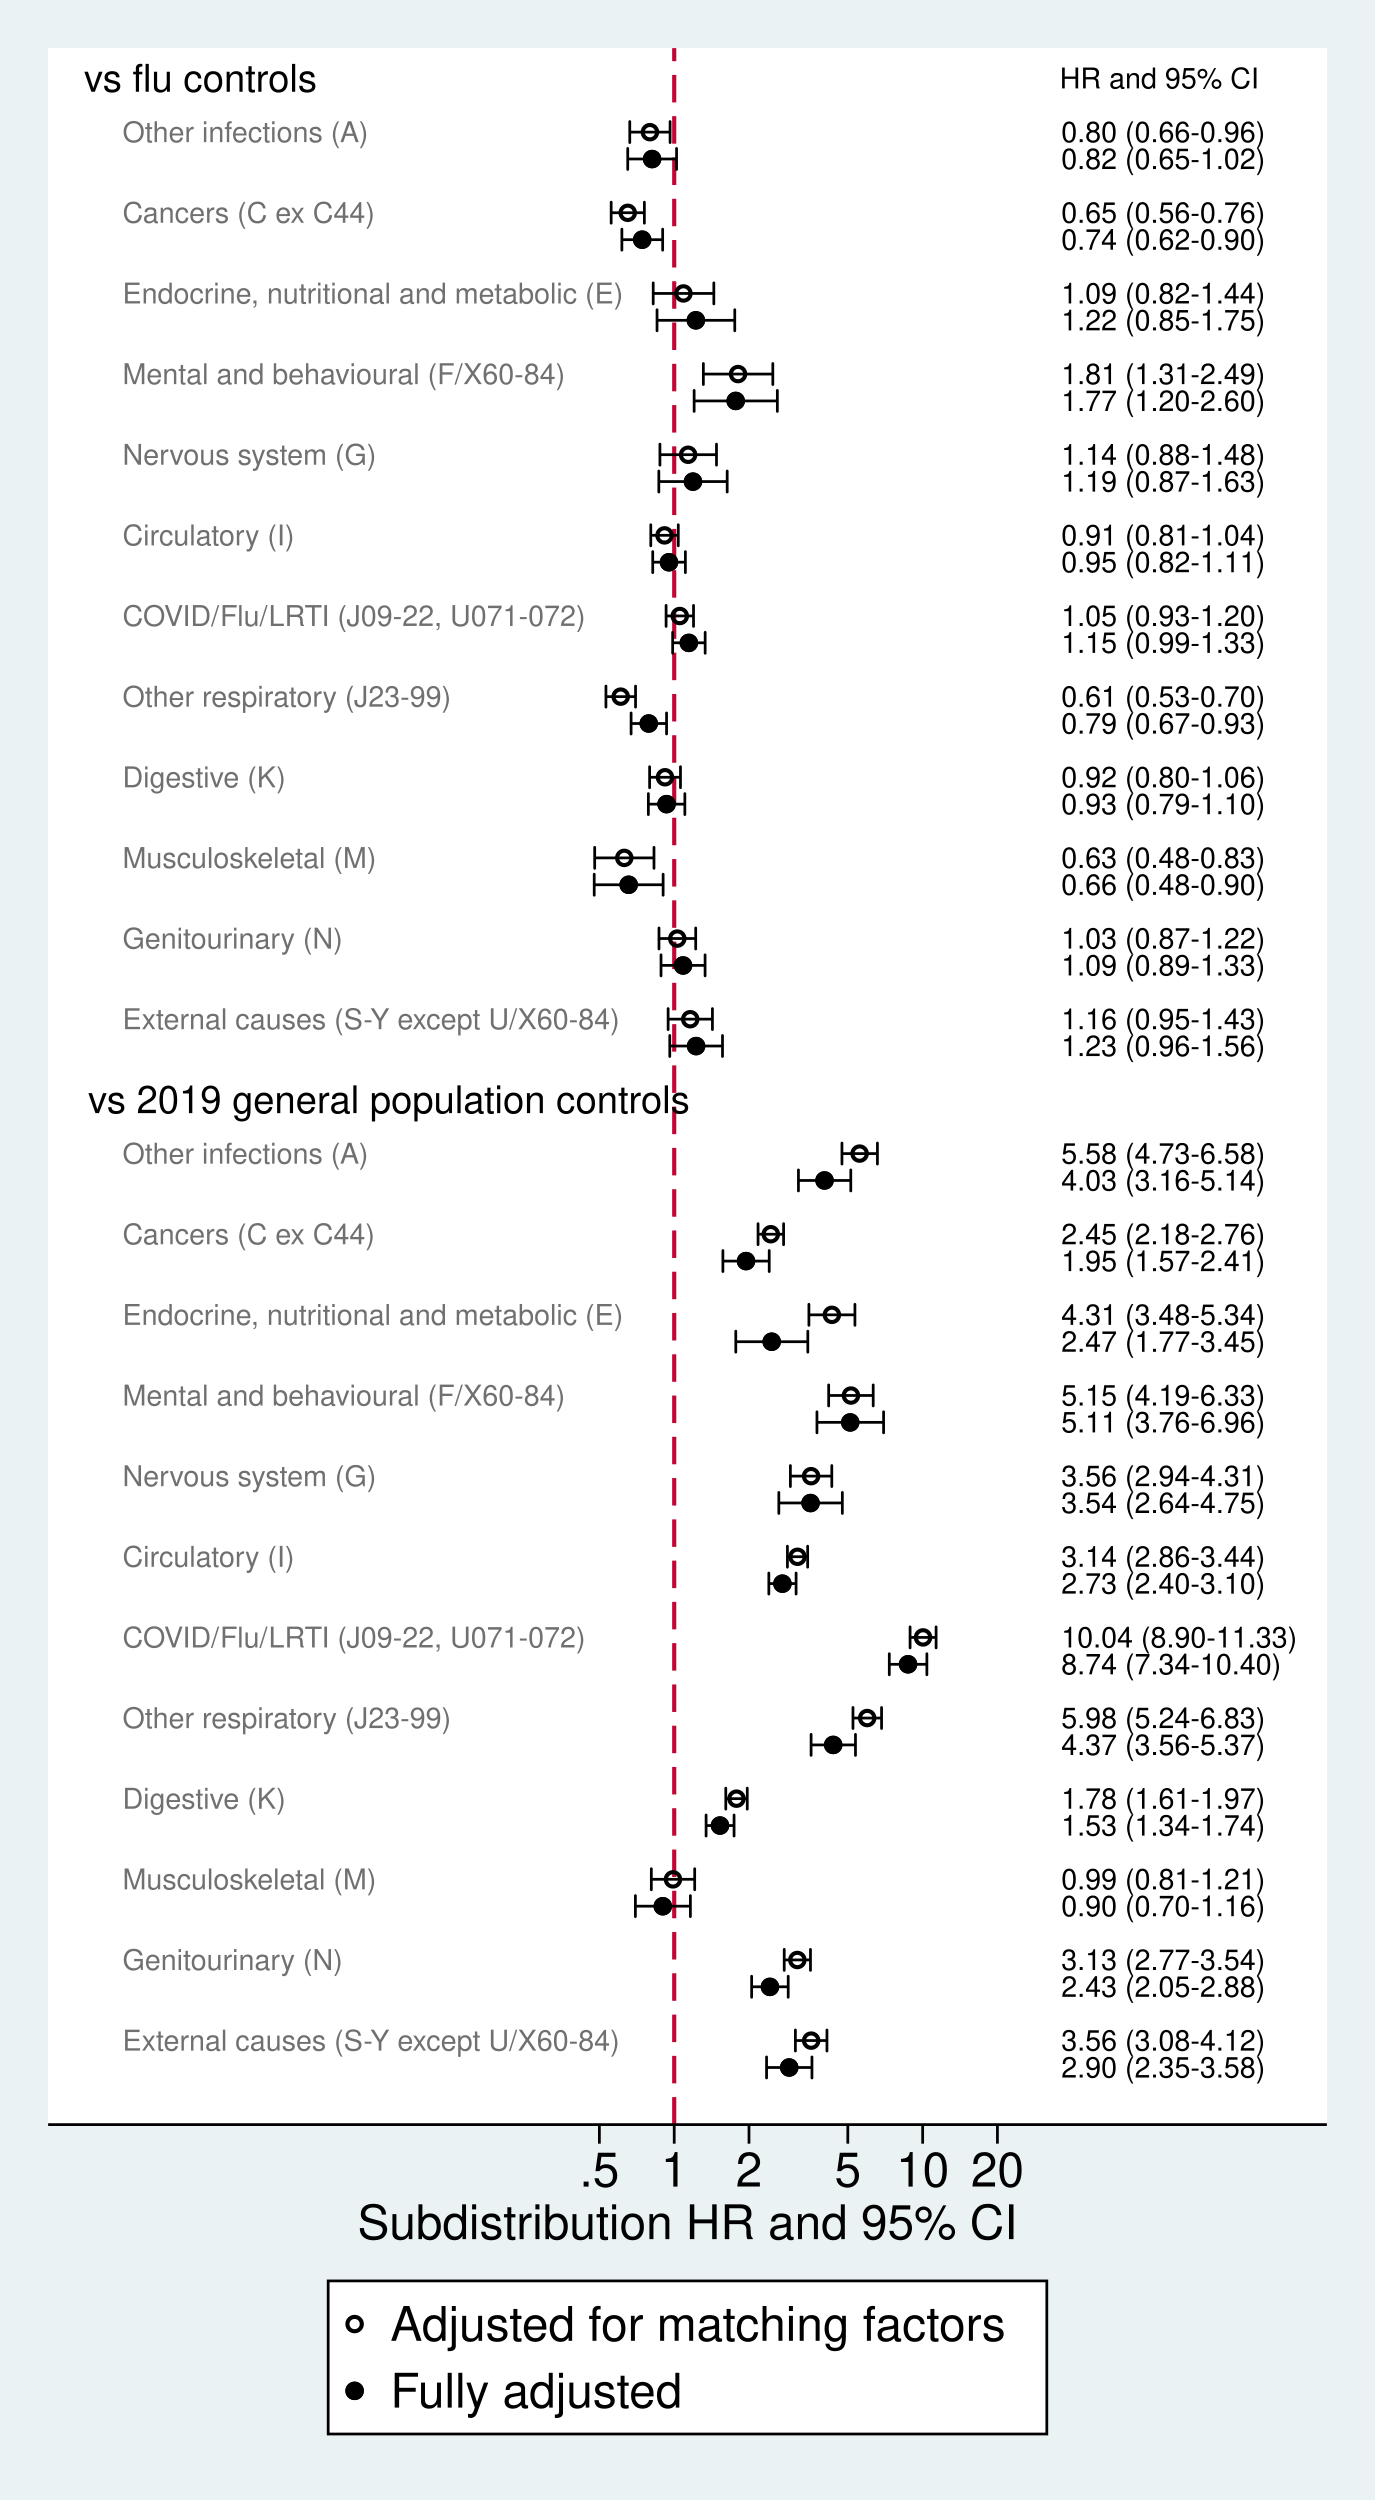
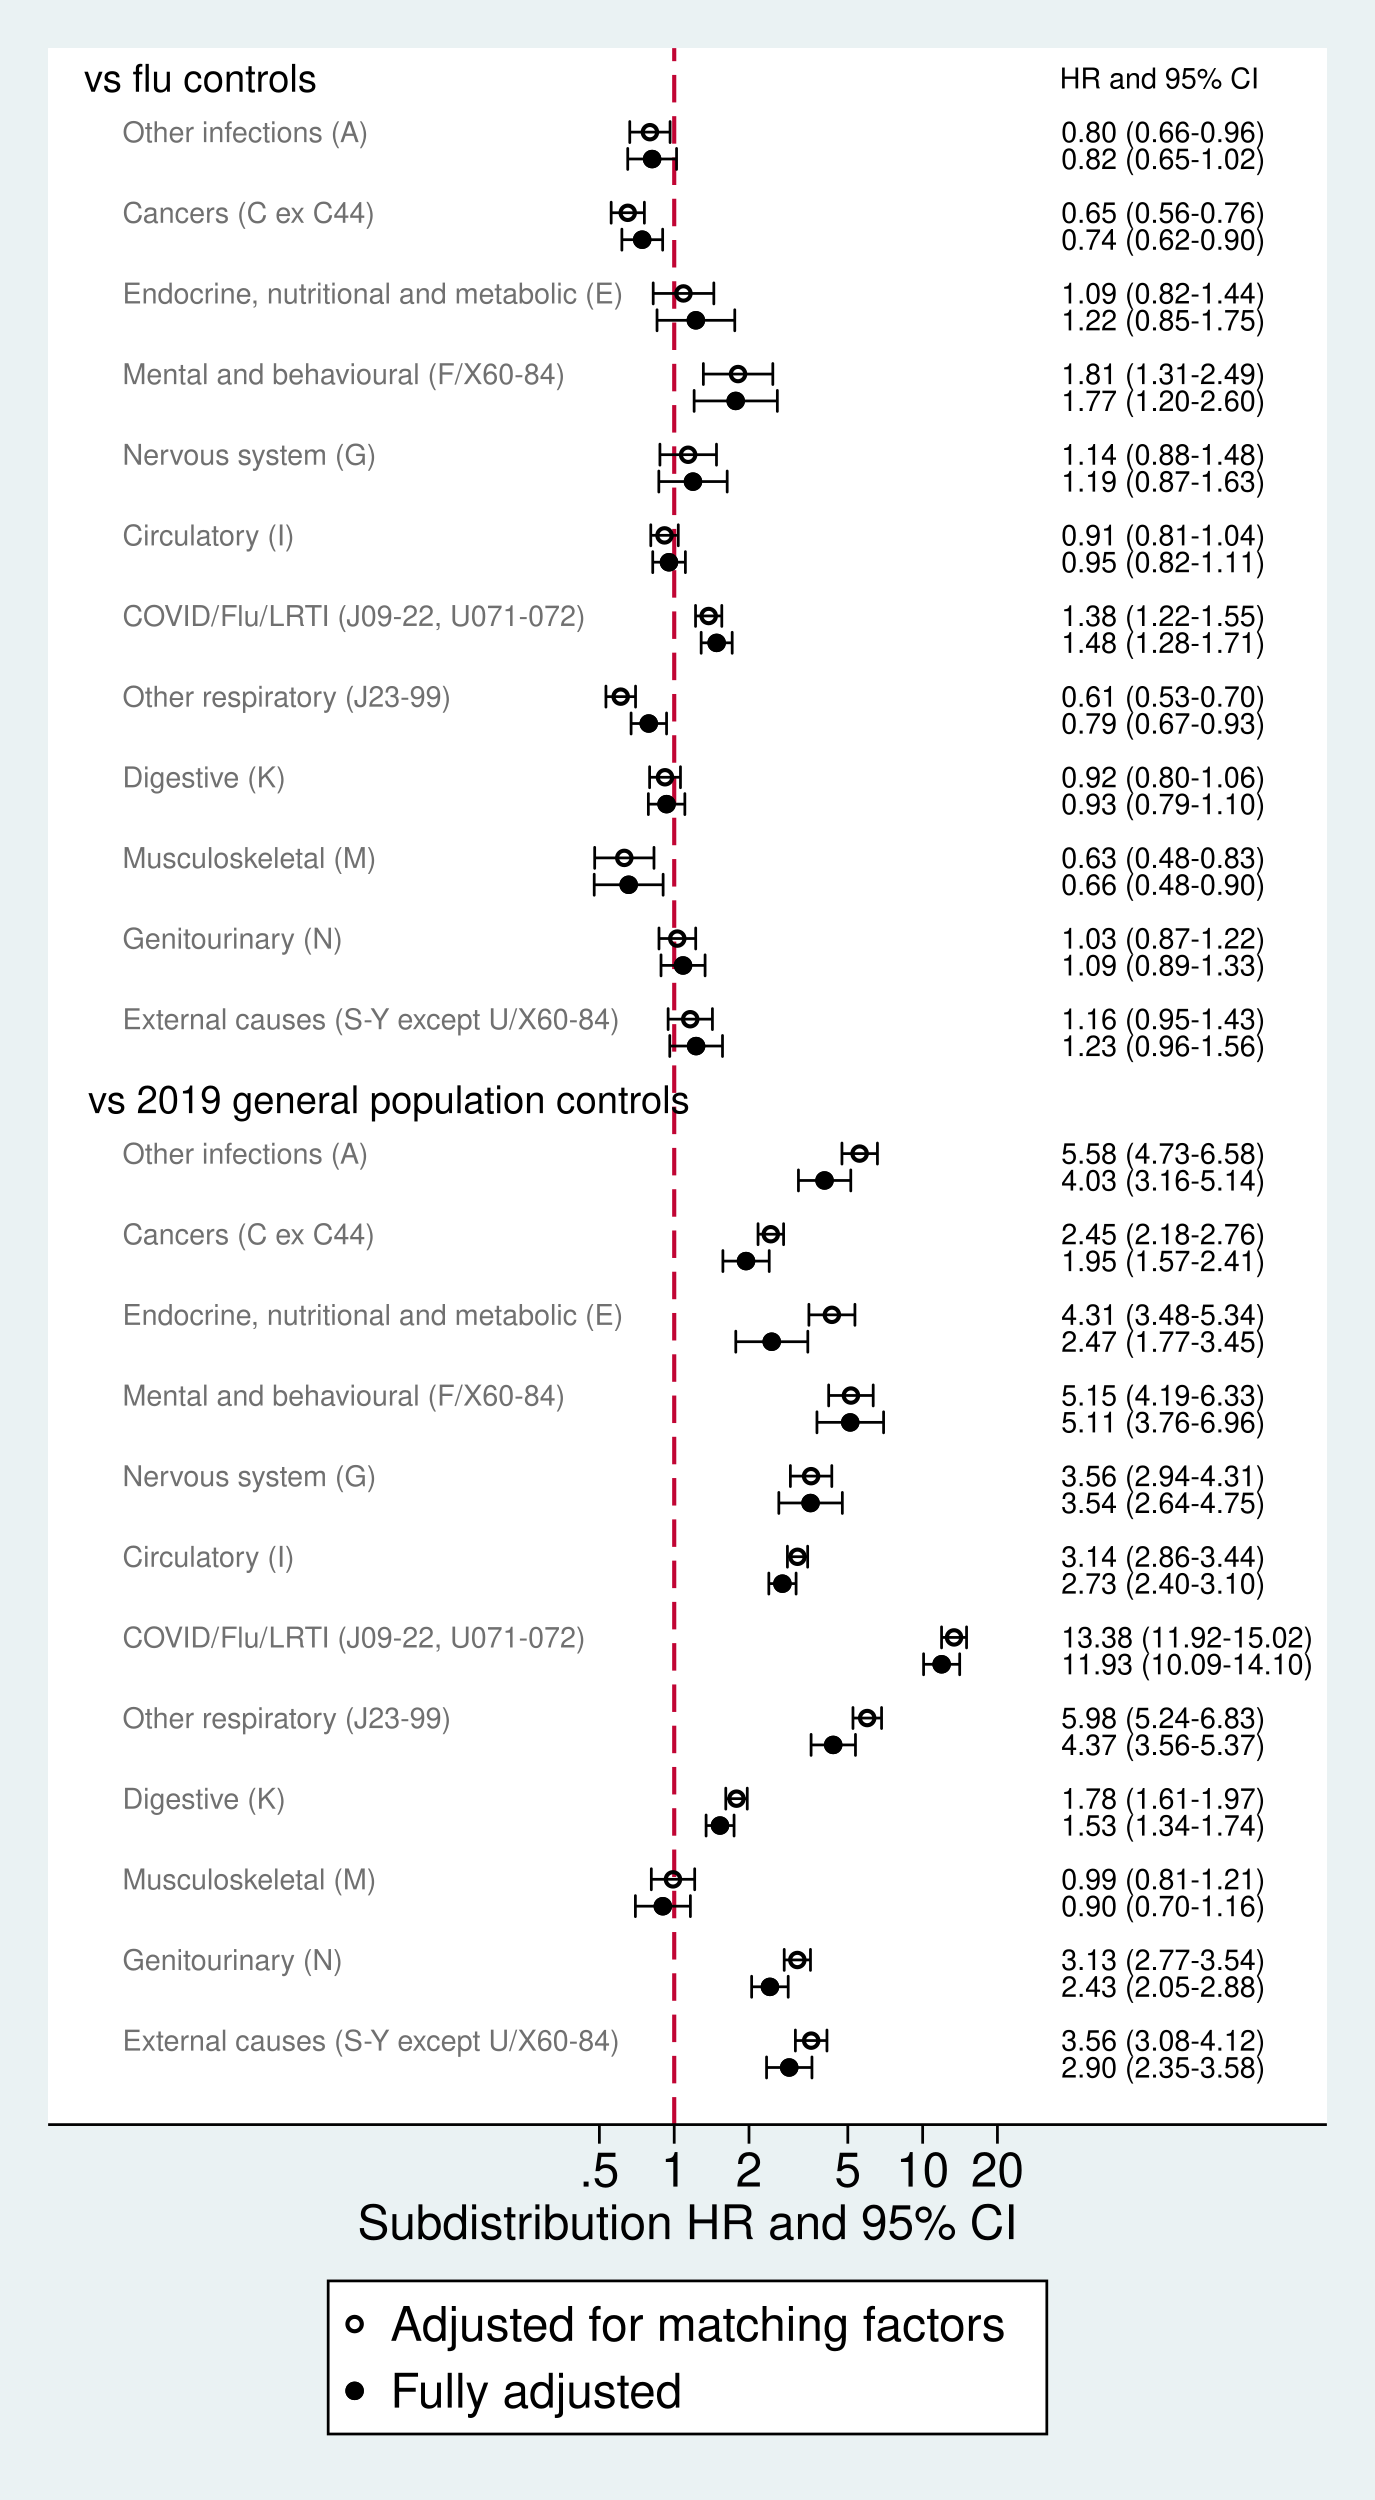
<svg xmlns="http://www.w3.org/2000/svg" version="1.1" width="5.50in" height="10.00in" viewBox="0 0 3960 7200">
  <rect x="0" y="0" width="3960" height="7200" style="fill:#EAF2F3;stroke:none" />
  <rect x="0.00" y="0.00" width="3960.00" height="7200.00" style="fill:#EAF2F3" />
  <rect x="3.96" y="3.96" width="3952.08" height="7192.08" style="fill:none;stroke:#EAF2F3;stroke-width:7.92" />
  <rect x="138.60" y="138.60" width="3682.80" height="5980.27" style="fill:#FFFFFF" />
  <rect x="142.56" y="142.56" width="3674.88" height="5972.35" style="fill:none;stroke:#FFFFFF;stroke-width:7.92" />
  <line x1="1941.75" y1="6118.88" x2="1941.75" y2="6039.68" style="stroke:#C10534;stroke-width:11.88" />
  <line x1="1941.75" y1="6000.07" x2="1941.75" y2="5920.88" style="stroke:#C10534;stroke-width:11.88" />
  <line x1="1941.75" y1="5881.27" x2="1941.75" y2="5802.07" style="stroke:#C10534;stroke-width:11.88" />
  <line x1="1941.75" y1="5762.25" x2="1941.75" y2="5683.05" style="stroke:#C10534;stroke-width:11.88" />
  <line x1="1941.75" y1="5643.45" x2="1941.75" y2="5564.25" style="stroke:#C10534;stroke-width:11.88" />
  <line x1="1941.75" y1="5524.65" x2="1941.75" y2="5445.45" style="stroke:#C10534;stroke-width:11.88" />
  <line x1="1941.75" y1="5405.85" x2="1941.75" y2="5326.65" style="stroke:#C10534;stroke-width:11.88" />
  <line x1="1941.75" y1="5286.82" x2="1941.75" y2="5207.62" style="stroke:#C10534;stroke-width:11.88" />
  <line x1="1941.75" y1="5168.02" x2="1941.75" y2="5088.82" style="stroke:#C10534;stroke-width:11.88" />
  <line x1="1941.75" y1="5049.23" x2="1941.75" y2="4970.02" style="stroke:#C10534;stroke-width:11.88" />
  <line x1="1941.75" y1="4930.43" x2="1941.75" y2="4851.23" style="stroke:#C10534;stroke-width:11.88" />
  <line x1="1941.75" y1="4811.40" x2="1941.75" y2="4732.20" style="stroke:#C10534;stroke-width:11.88" />
  <line x1="1941.75" y1="4692.60" x2="1941.75" y2="4613.40" style="stroke:#C10534;stroke-width:11.88" />
  <line x1="1941.75" y1="4573.80" x2="1941.75" y2="4494.60" style="stroke:#C10534;stroke-width:11.88" />
  <line x1="1941.75" y1="4455.00" x2="1941.75" y2="4375.80" style="stroke:#C10534;stroke-width:11.88" />
  <line x1="1941.75" y1="4335.98" x2="1941.75" y2="4256.77" style="stroke:#C10534;stroke-width:11.88" />
  <line x1="1941.75" y1="4217.18" x2="1941.75" y2="4137.98" style="stroke:#C10534;stroke-width:11.88" />
  <line x1="1941.75" y1="4098.38" x2="1941.75" y2="4019.18" style="stroke:#C10534;stroke-width:11.88" />
  <line x1="1941.75" y1="3979.57" x2="1941.75" y2="3900.38" style="stroke:#C10534;stroke-width:11.88" />
  <line x1="1941.75" y1="3860.55" x2="1941.75" y2="3781.35" style="stroke:#C10534;stroke-width:11.88" />
  <line x1="1941.75" y1="3741.75" x2="1941.75" y2="3662.55" style="stroke:#C10534;stroke-width:11.88" />
  <line x1="1941.75" y1="3622.95" x2="1941.75" y2="3543.75" style="stroke:#C10534;stroke-width:11.88" />
  <line x1="1941.75" y1="3504.15" x2="1941.75" y2="3424.95" style="stroke:#C10534;stroke-width:11.88" />
  <line x1="1941.75" y1="3385.12" x2="1941.75" y2="3305.93" style="stroke:#C10534;stroke-width:11.88" />
  <line x1="1941.75" y1="3266.32" x2="1941.75" y2="3187.12" style="stroke:#C10534;stroke-width:11.88" />
  <line x1="1941.75" y1="3147.53" x2="1941.75" y2="3068.32" style="stroke:#C10534;stroke-width:11.88" />
  <line x1="1941.75" y1="3028.73" x2="1941.75" y2="2949.52" style="stroke:#C10534;stroke-width:11.88" />
  <line x1="1941.75" y1="2909.70" x2="1941.75" y2="2830.50" style="stroke:#C10534;stroke-width:11.88" />
  <line x1="1941.75" y1="2790.90" x2="1941.75" y2="2711.70" style="stroke:#C10534;stroke-width:11.88" />
  <line x1="1941.75" y1="2672.10" x2="1941.75" y2="2592.90" style="stroke:#C10534;stroke-width:11.88" />
  <line x1="1941.75" y1="2553.30" x2="1941.75" y2="2474.10" style="stroke:#C10534;stroke-width:11.88" />
  <line x1="1941.75" y1="2434.27" x2="1941.75" y2="2355.07" style="stroke:#C10534;stroke-width:11.88" />
  <line x1="1941.75" y1="2315.48" x2="1941.75" y2="2236.27" style="stroke:#C10534;stroke-width:11.88" />
  <line x1="1941.75" y1="2196.68" x2="1941.75" y2="2117.48" style="stroke:#C10534;stroke-width:11.88" />
  <line x1="1941.75" y1="2077.88" x2="1941.75" y2="1998.68" style="stroke:#C10534;stroke-width:11.88" />
  <line x1="1941.75" y1="1958.85" x2="1941.75" y2="1879.65" style="stroke:#C10534;stroke-width:11.88" />
  <line x1="1941.75" y1="1840.05" x2="1941.75" y2="1760.85" style="stroke:#C10534;stroke-width:11.88" />
  <line x1="1941.75" y1="1721.25" x2="1941.75" y2="1642.05" style="stroke:#C10534;stroke-width:11.88" />
  <line x1="1941.75" y1="1602.45" x2="1941.75" y2="1523.25" style="stroke:#C10534;stroke-width:11.88" />
  <line x1="1941.75" y1="1483.43" x2="1941.75" y2="1404.23" style="stroke:#C10534;stroke-width:11.88" />
  <line x1="1941.75" y1="1364.62" x2="1941.75" y2="1285.43" style="stroke:#C10534;stroke-width:11.88" />
  <line x1="1941.75" y1="1245.82" x2="1941.75" y2="1166.62" style="stroke:#C10534;stroke-width:11.88" />
  <line x1="1941.75" y1="1127.02" x2="1941.75" y2="1047.82" style="stroke:#C10534;stroke-width:11.88" />
  <line x1="1941.75" y1="1008.00" x2="1941.75" y2="928.80" style="stroke:#C10534;stroke-width:11.88" />
  <line x1="1941.75" y1="889.20" x2="1941.75" y2="810.00" style="stroke:#C10534;stroke-width:11.88" />
  <line x1="1941.75" y1="770.40" x2="1941.75" y2="691.20" style="stroke:#C10534;stroke-width:11.88" />
  <line x1="1941.75" y1="651.60" x2="1941.75" y2="572.40" style="stroke:#C10534;stroke-width:11.88" />
  <line x1="1941.75" y1="532.80" x2="1941.75" y2="453.60" style="stroke:#C10534;stroke-width:11.88" />
  <line x1="1941.75" y1="413.77" x2="1941.75" y2="334.57" style="stroke:#C10534;stroke-width:11.88" />
  <line x1="1941.75" y1="294.98" x2="1941.75" y2="215.77" style="stroke:#C10534;stroke-width:11.88" />
  <line x1="1941.75" y1="176.18" x2="1941.75" y2="138.60" style="stroke:#C10534;stroke-width:11.88" />
  <circle cx="1871.78" cy="380.70" r="20.70" style="fill:none;stroke:#000000;stroke-width:11.88" />
  <circle cx="1807.88" cy="612.90" r="20.70" style="fill:none;stroke:#000000;stroke-width:11.88" />
  <circle cx="1968.30" cy="845.10" r="20.70" style="fill:none;stroke:#000000;stroke-width:11.88" />
  <circle cx="2125.57" cy="1077.30" r="20.70" style="fill:none;stroke:#000000;stroke-width:11.88" />
  <circle cx="1981.80" cy="1309.73" r="20.70" style="fill:none;stroke:#000000;stroke-width:11.88" />
  <circle cx="1913.85" cy="1541.93" r="20.70" style="fill:none;stroke:#000000;stroke-width:11.88" />
-   <circle cx="1957.72" cy="1774.12" r="20.70" style="fill:none;stroke:#000000;stroke-width:11.88" />
+   <circle cx="2040.97" cy="1774.12" r="20.70" style="fill:none;stroke:#000000;stroke-width:11.88" />
  <circle cx="1787.62" cy="2006.32" r="20.70" style="fill:none;stroke:#000000;stroke-width:11.88" />
  <circle cx="1915.20" cy="2238.52" r="20.70" style="fill:none;stroke:#000000;stroke-width:11.88" />
  <circle cx="1797.97" cy="2470.73" r="20.70" style="fill:none;stroke:#000000;stroke-width:11.88" />
  <circle cx="1950.53" cy="2703.15" r="20.70" style="fill:none;stroke:#000000;stroke-width:11.88" />
  <circle cx="1987.88" cy="2935.35" r="20.70" style="fill:none;stroke:#000000;stroke-width:11.88" />
  <circle cx="2475.68" cy="3322.35" r="20.70" style="fill:none;stroke:#000000;stroke-width:11.88" />
  <circle cx="2219.85" cy="3554.55" r="20.70" style="fill:none;stroke:#000000;stroke-width:11.88" />
  <circle cx="2395.80" cy="3786.75" r="20.70" style="fill:none;stroke:#000000;stroke-width:11.88" />
  <circle cx="2450.70" cy="4019.18" r="20.70" style="fill:none;stroke:#000000;stroke-width:11.88" />
  <circle cx="2335.95" cy="4251.38" r="20.70" style="fill:none;stroke:#000000;stroke-width:11.88" />
  <circle cx="2296.80" cy="4483.57" r="20.70" style="fill:none;stroke:#000000;stroke-width:11.88" />
-   <circle cx="2658.38" cy="4715.77" r="20.70" style="fill:none;stroke:#000000;stroke-width:11.88" />
+   <circle cx="2747.70" cy="4715.77" r="20.70" style="fill:none;stroke:#000000;stroke-width:11.88" />
  <circle cx="2497.50" cy="4947.98" r="20.70" style="fill:none;stroke:#000000;stroke-width:11.88" />
  <circle cx="2121.07" cy="5180.18" r="20.70" style="fill:none;stroke:#000000;stroke-width:11.88" />
  <circle cx="1938.15" cy="5412.60" r="20.70" style="fill:none;stroke:#000000;stroke-width:11.88" />
  <circle cx="2296.35" cy="5644.80" r="20.70" style="fill:none;stroke:#000000;stroke-width:11.88" />
  <circle cx="2336.18" cy="5877.00" r="20.70" style="fill:none;stroke:#000000;stroke-width:11.88" />
  <line x1="1813.72" y1="380.48" x2="1929.83" y2="380.48" style="stroke:#000000;stroke-width:7.92" />
  <line x1="1929.83" y1="410.62" x2="1929.83" y2="350.10" stroke-linecap="round" style="stroke:#000000;stroke-width:7.92" />
  <line x1="1813.72" y1="410.62" x2="1813.72" y2="350.10" stroke-linecap="round" style="stroke:#000000;stroke-width:7.92" />
  <line x1="1760.17" y1="612.68" x2="1855.80" y2="612.68" style="stroke:#000000;stroke-width:7.92" />
  <line x1="1855.80" y1="642.82" x2="1855.80" y2="582.30" stroke-linecap="round" style="stroke:#000000;stroke-width:7.92" />
  <line x1="1760.17" y1="642.82" x2="1760.17" y2="582.30" stroke-linecap="round" style="stroke:#000000;stroke-width:7.92" />
  <line x1="1881.22" y1="845.10" x2="2055.82" y2="845.10" style="stroke:#000000;stroke-width:7.92" />
  <line x1="2055.82" y1="875.25" x2="2055.82" y2="814.73" stroke-linecap="round" style="stroke:#000000;stroke-width:7.92" />
  <line x1="1881.22" y1="875.25" x2="1881.22" y2="814.73" stroke-linecap="round" style="stroke:#000000;stroke-width:7.92" />
  <line x1="2025.67" y1="1077.30" x2="2225.70" y2="1077.30" style="stroke:#000000;stroke-width:7.92" />
  <line x1="2225.70" y1="1107.45" x2="2225.70" y2="1046.93" stroke-linecap="round" style="stroke:#000000;stroke-width:7.92" />
  <line x1="2025.67" y1="1107.45" x2="2025.67" y2="1046.93" stroke-linecap="round" style="stroke:#000000;stroke-width:7.92" />
  <line x1="1900.58" y1="1309.50" x2="2063.47" y2="1309.50" style="stroke:#000000;stroke-width:7.92" />
  <line x1="2063.47" y1="1339.65" x2="2063.47" y2="1279.12" stroke-linecap="round" style="stroke:#000000;stroke-width:7.92" />
  <line x1="1900.58" y1="1339.65" x2="1900.58" y2="1279.12" stroke-linecap="round" style="stroke:#000000;stroke-width:7.92" />
  <line x1="1874.25" y1="1541.70" x2="1953.45" y2="1541.70" style="stroke:#000000;stroke-width:7.92" />
  <line x1="1953.45" y1="1571.85" x2="1953.45" y2="1511.32" stroke-linecap="round" style="stroke:#000000;stroke-width:7.92" />
  <line x1="1874.25" y1="1571.85" x2="1874.25" y2="1511.32" stroke-linecap="round" style="stroke:#000000;stroke-width:7.92" />
-   <line x1="1918.35" y1="1773.90" x2="1997.33" y2="1773.90" style="stroke:#000000;stroke-width:7.92" />
-   <line x1="1997.33" y1="1804.05" x2="1997.33" y2="1743.52" stroke-linecap="round" style="stroke:#000000;stroke-width:7.92" />
-   <line x1="1918.35" y1="1804.05" x2="1918.35" y2="1743.52" stroke-linecap="round" style="stroke:#000000;stroke-width:7.92" />
+   <line x1="2003.17" y1="1773.90" x2="2078.78" y2="1773.90" style="stroke:#000000;stroke-width:7.92" />
+   <line x1="2078.78" y1="1804.05" x2="2078.78" y2="1743.52" stroke-linecap="round" style="stroke:#000000;stroke-width:7.92" />
+   <line x1="2003.17" y1="1804.05" x2="2003.17" y2="1743.52" stroke-linecap="round" style="stroke:#000000;stroke-width:7.92" />
  <line x1="1745.10" y1="2006.32" x2="1830.38" y2="2006.32" style="stroke:#000000;stroke-width:7.92" />
  <line x1="1830.38" y1="2036.48" x2="1830.38" y2="1975.95" stroke-linecap="round" style="stroke:#000000;stroke-width:7.92" />
  <line x1="1745.10" y1="2036.48" x2="1745.10" y2="1975.95" stroke-linecap="round" style="stroke:#000000;stroke-width:7.92" />
  <line x1="1870.88" y1="2238.52" x2="1959.75" y2="2238.52" style="stroke:#000000;stroke-width:7.92" />
  <line x1="1959.75" y1="2268.68" x2="1959.75" y2="2208.15" stroke-linecap="round" style="stroke:#000000;stroke-width:7.92" />
  <line x1="1870.88" y1="2268.68" x2="1870.88" y2="2208.15" stroke-linecap="round" style="stroke:#000000;stroke-width:7.92" />
  <line x1="1712.70" y1="2470.73" x2="1883.47" y2="2470.73" style="stroke:#000000;stroke-width:7.92" />
  <line x1="1883.47" y1="2500.88" x2="1883.47" y2="2440.35" stroke-linecap="round" style="stroke:#000000;stroke-width:7.92" />
  <line x1="1712.70" y1="2500.88" x2="1712.70" y2="2440.35" stroke-linecap="round" style="stroke:#000000;stroke-width:7.92" />
  <line x1="1897.88" y1="2702.93" x2="2003.62" y2="2702.93" style="stroke:#000000;stroke-width:7.92" />
  <line x1="2003.62" y1="2733.07" x2="2003.62" y2="2672.55" stroke-linecap="round" style="stroke:#000000;stroke-width:7.92" />
  <line x1="1897.88" y1="2733.07" x2="1897.88" y2="2672.55" stroke-linecap="round" style="stroke:#000000;stroke-width:7.92" />
  <line x1="1924.20" y1="2935.12" x2="2051.78" y2="2935.12" style="stroke:#000000;stroke-width:7.92" />
  <line x1="2051.78" y1="2965.27" x2="2051.78" y2="2904.75" stroke-linecap="round" style="stroke:#000000;stroke-width:7.92" />
  <line x1="1924.20" y1="2965.27" x2="1924.20" y2="2904.75" stroke-linecap="round" style="stroke:#000000;stroke-width:7.92" />
  <line x1="2424.82" y1="3322.35" x2="2526.97" y2="3322.35" style="stroke:#000000;stroke-width:7.92" />
  <line x1="2526.97" y1="3352.50" x2="2526.97" y2="3291.97" stroke-linecap="round" style="stroke:#000000;stroke-width:7.92" />
  <line x1="2424.82" y1="3352.50" x2="2424.82" y2="3291.97" stroke-linecap="round" style="stroke:#000000;stroke-width:7.92" />
  <line x1="2183.18" y1="3554.55" x2="2256.75" y2="3554.55" style="stroke:#000000;stroke-width:7.92" />
  <line x1="2256.75" y1="3584.70" x2="2256.75" y2="3524.18" stroke-linecap="round" style="stroke:#000000;stroke-width:7.92" />
  <line x1="2183.18" y1="3584.70" x2="2183.18" y2="3524.18" stroke-linecap="round" style="stroke:#000000;stroke-width:7.92" />
  <line x1="2329.65" y1="3786.75" x2="2462.18" y2="3786.75" style="stroke:#000000;stroke-width:7.92" />
  <line x1="2462.18" y1="3816.90" x2="2462.18" y2="3756.38" stroke-linecap="round" style="stroke:#000000;stroke-width:7.92" />
  <line x1="2329.65" y1="3816.90" x2="2329.65" y2="3756.38" stroke-linecap="round" style="stroke:#000000;stroke-width:7.92" />
  <line x1="2386.57" y1="4018.95" x2="2514.82" y2="4018.95" style="stroke:#000000;stroke-width:7.92" />
  <line x1="2514.82" y1="4049.10" x2="2514.82" y2="3988.57" stroke-linecap="round" style="stroke:#000000;stroke-width:7.92" />
  <line x1="2386.57" y1="4049.10" x2="2386.57" y2="3988.57" stroke-linecap="round" style="stroke:#000000;stroke-width:7.92" />
  <line x1="2276.32" y1="4251.15" x2="2395.57" y2="4251.15" style="stroke:#000000;stroke-width:7.92" />
  <line x1="2395.57" y1="4281.30" x2="2395.57" y2="4220.77" stroke-linecap="round" style="stroke:#000000;stroke-width:7.92" />
  <line x1="2276.32" y1="4281.30" x2="2276.32" y2="4220.77" stroke-linecap="round" style="stroke:#000000;stroke-width:7.92" />
  <line x1="2267.78" y1="4483.35" x2="2326.05" y2="4483.35" style="stroke:#000000;stroke-width:7.92" />
  <line x1="2326.05" y1="4513.50" x2="2326.05" y2="4452.98" stroke-linecap="round" style="stroke:#000000;stroke-width:7.92" />
  <line x1="2267.78" y1="4513.50" x2="2267.78" y2="4452.98" stroke-linecap="round" style="stroke:#000000;stroke-width:7.92" />
-   <line x1="2621.03" y1="4715.77" x2="2695.95" y2="4715.77" style="stroke:#000000;stroke-width:7.92" />
-   <line x1="2695.95" y1="4745.93" x2="2695.95" y2="4685.40" stroke-linecap="round" style="stroke:#000000;stroke-width:7.92" />
-   <line x1="2621.03" y1="4745.93" x2="2621.03" y2="4685.40" stroke-linecap="round" style="stroke:#000000;stroke-width:7.92" />
+   <line x1="2711.70" y1="4715.77" x2="2783.70" y2="4715.77" style="stroke:#000000;stroke-width:7.92" />
+   <line x1="2783.70" y1="4745.93" x2="2783.70" y2="4685.40" stroke-linecap="round" style="stroke:#000000;stroke-width:7.92" />
+   <line x1="2711.70" y1="4745.93" x2="2711.70" y2="4685.40" stroke-linecap="round" style="stroke:#000000;stroke-width:7.92" />
  <line x1="2456.55" y1="4947.98" x2="2538.90" y2="4947.98" style="stroke:#000000;stroke-width:7.92" />
  <line x1="2538.90" y1="4978.12" x2="2538.90" y2="4917.60" stroke-linecap="round" style="stroke:#000000;stroke-width:7.92" />
  <line x1="2456.55" y1="4978.12" x2="2456.55" y2="4917.60" stroke-linecap="round" style="stroke:#000000;stroke-width:7.92" />
  <line x1="2090.25" y1="5180.18" x2="2152.12" y2="5180.18" style="stroke:#000000;stroke-width:7.92" />
  <line x1="2152.12" y1="5210.32" x2="2152.12" y2="5149.80" stroke-linecap="round" style="stroke:#000000;stroke-width:7.92" />
  <line x1="2090.25" y1="5210.32" x2="2090.25" y2="5149.80" stroke-linecap="round" style="stroke:#000000;stroke-width:7.92" />
  <line x1="1875.83" y1="5412.38" x2="2000.70" y2="5412.38" style="stroke:#000000;stroke-width:7.92" />
  <line x1="2000.70" y1="5442.52" x2="2000.70" y2="5382.00" stroke-linecap="round" style="stroke:#000000;stroke-width:7.92" />
  <line x1="1875.83" y1="5442.52" x2="1875.83" y2="5382.00" stroke-linecap="round" style="stroke:#000000;stroke-width:7.92" />
  <line x1="2258.55" y1="5644.57" x2="2334.15" y2="5644.57" style="stroke:#000000;stroke-width:7.92" />
  <line x1="2334.15" y1="5674.73" x2="2334.15" y2="5614.20" stroke-linecap="round" style="stroke:#000000;stroke-width:7.92" />
  <line x1="2258.55" y1="5674.73" x2="2258.55" y2="5614.20" stroke-linecap="round" style="stroke:#000000;stroke-width:7.92" />
  <line x1="2290.72" y1="5876.77" x2="2381.62" y2="5876.77" style="stroke:#000000;stroke-width:7.92" />
  <line x1="2381.62" y1="5906.93" x2="2381.62" y2="5846.40" stroke-linecap="round" style="stroke:#000000;stroke-width:7.92" />
  <line x1="2290.72" y1="5906.93" x2="2290.72" y2="5846.40" stroke-linecap="round" style="stroke:#000000;stroke-width:7.92" />
  <circle cx="1878.08" cy="458.10" r="26.64" style="fill:#000000" />
  <circle cx="1878.08" cy="458.10" r="20.70" style="fill:none;stroke:#000000;stroke-width:11.88" />
  <circle cx="1849.50" cy="690.30" r="26.64" style="fill:#000000" />
  <circle cx="1849.50" cy="690.30" r="20.70" style="fill:none;stroke:#000000;stroke-width:11.88" />
  <circle cx="2004.08" cy="922.50" r="26.64" style="fill:#000000" />
  <circle cx="2004.08" cy="922.50" r="20.70" style="fill:none;stroke:#000000;stroke-width:11.88" />
  <circle cx="2118.82" cy="1154.70" r="26.64" style="fill:#000000" />
  <circle cx="2118.82" cy="1154.70" r="20.70" style="fill:none;stroke:#000000;stroke-width:11.88" />
  <circle cx="1995.75" cy="1387.12" r="26.64" style="fill:#000000" />
  <circle cx="1995.75" cy="1387.12" r="20.70" style="fill:none;stroke:#000000;stroke-width:11.88" />
  <circle cx="1926.67" cy="1619.32" r="26.64" style="fill:#000000" />
  <circle cx="1926.67" cy="1619.32" r="20.70" style="fill:none;stroke:#000000;stroke-width:11.88" />
-   <circle cx="1983.83" cy="1851.52" r="26.64" style="fill:#000000" />
-   <circle cx="1983.83" cy="1851.52" r="20.70" style="fill:none;stroke:#000000;stroke-width:11.88" />
+   <circle cx="2063.93" cy="1851.52" r="26.64" style="fill:#000000" />
+   <circle cx="2063.93" cy="1851.52" r="20.70" style="fill:none;stroke:#000000;stroke-width:11.88" />
  <circle cx="1868.40" cy="2083.73" r="26.64" style="fill:#000000" />
  <circle cx="1868.40" cy="2083.73" r="20.70" style="fill:none;stroke:#000000;stroke-width:11.88" />
  <circle cx="1919.70" cy="2315.93" r="26.64" style="fill:#000000" />
  <circle cx="1919.70" cy="2315.93" r="20.70" style="fill:none;stroke:#000000;stroke-width:11.88" />
  <circle cx="1810.58" cy="2548.12" r="26.64" style="fill:#000000" />
  <circle cx="1810.58" cy="2548.12" r="20.70" style="fill:none;stroke:#000000;stroke-width:11.88" />
  <circle cx="1967.17" cy="2780.55" r="26.64" style="fill:#000000" />
  <circle cx="1967.17" cy="2780.55" r="20.70" style="fill:none;stroke:#000000;stroke-width:11.88" />
  <circle cx="2004.75" cy="3012.75" r="26.64" style="fill:#000000" />
  <circle cx="2004.75" cy="3012.75" r="20.70" style="fill:none;stroke:#000000;stroke-width:11.88" />
  <circle cx="2374.65" cy="3399.75" r="26.64" style="fill:#000000" />
  <circle cx="2374.65" cy="3399.75" r="20.70" style="fill:none;stroke:#000000;stroke-width:11.88" />
  <circle cx="2148.53" cy="3631.95" r="26.64" style="fill:#000000" />
  <circle cx="2148.53" cy="3631.95" r="20.70" style="fill:none;stroke:#000000;stroke-width:11.88" />
  <circle cx="2222.55" cy="3864.15" r="26.64" style="fill:#000000" />
  <circle cx="2222.55" cy="3864.15" r="20.70" style="fill:none;stroke:#000000;stroke-width:11.88" />
  <circle cx="2448.68" cy="4096.57" r="26.64" style="fill:#000000" />
  <circle cx="2448.68" cy="4096.57" r="20.70" style="fill:none;stroke:#000000;stroke-width:11.88" />
  <circle cx="2334.38" cy="4328.77" r="26.64" style="fill:#000000" />
  <circle cx="2334.38" cy="4328.77" r="20.70" style="fill:none;stroke:#000000;stroke-width:11.88" />
  <circle cx="2253.38" cy="4560.98" r="26.64" style="fill:#000000" />
  <circle cx="2253.38" cy="4560.98" r="20.70" style="fill:none;stroke:#000000;stroke-width:11.88" />
-   <circle cx="2615.18" cy="4793.18" r="26.64" style="fill:#000000" />
-   <circle cx="2615.18" cy="4793.18" r="20.70" style="fill:none;stroke:#000000;stroke-width:11.88" />
+   <circle cx="2711.93" cy="4793.18" r="26.64" style="fill:#000000" />
+   <circle cx="2711.93" cy="4793.18" r="20.70" style="fill:none;stroke:#000000;stroke-width:11.88" />
  <circle cx="2399.62" cy="5025.38" r="26.64" style="fill:#000000" />
  <circle cx="2399.62" cy="5025.38" r="20.70" style="fill:none;stroke:#000000;stroke-width:11.88" />
  <circle cx="2073.60" cy="5257.57" r="26.64" style="fill:#000000" />
  <circle cx="2073.60" cy="5257.57" r="20.70" style="fill:none;stroke:#000000;stroke-width:11.88" />
  <circle cx="1908.90" cy="5490.00" r="26.64" style="fill:#000000" />
  <circle cx="1908.90" cy="5490.00" r="20.70" style="fill:none;stroke:#000000;stroke-width:11.88" />
  <circle cx="2217.38" cy="5722.20" r="26.64" style="fill:#000000" />
  <circle cx="2217.38" cy="5722.20" r="20.70" style="fill:none;stroke:#000000;stroke-width:11.88" />
  <circle cx="2272.95" cy="5954.40" r="26.64" style="fill:#000000" />
  <circle cx="2272.95" cy="5954.40" r="20.70" style="fill:none;stroke:#000000;stroke-width:11.88" />
  <line x1="1807.88" y1="457.88" x2="1948.50" y2="457.88" style="stroke:#000000;stroke-width:7.92" />
  <line x1="1948.50" y1="488.02" x2="1948.50" y2="427.50" stroke-linecap="round" style="stroke:#000000;stroke-width:7.92" />
  <line x1="1807.88" y1="488.02" x2="1807.88" y2="427.50" stroke-linecap="round" style="stroke:#000000;stroke-width:7.92" />
  <line x1="1791.00" y1="690.30" x2="1908.45" y2="690.30" style="stroke:#000000;stroke-width:7.92" />
  <line x1="1908.45" y1="720.45" x2="1908.45" y2="659.93" stroke-linecap="round" style="stroke:#000000;stroke-width:7.92" />
  <line x1="1791.00" y1="720.45" x2="1791.00" y2="659.93" stroke-linecap="round" style="stroke:#000000;stroke-width:7.92" />
  <line x1="1892.25" y1="922.50" x2="2116.12" y2="922.50" style="stroke:#000000;stroke-width:7.92" />
  <line x1="2116.12" y1="952.65" x2="2116.12" y2="892.12" stroke-linecap="round" style="stroke:#000000;stroke-width:7.92" />
  <line x1="1892.25" y1="952.65" x2="1892.25" y2="892.12" stroke-linecap="round" style="stroke:#000000;stroke-width:7.92" />
  <line x1="1999.12" y1="1154.70" x2="2238.75" y2="1154.70" style="stroke:#000000;stroke-width:7.92" />
  <line x1="2238.75" y1="1184.85" x2="2238.75" y2="1124.32" stroke-linecap="round" style="stroke:#000000;stroke-width:7.92" />
  <line x1="1999.12" y1="1184.85" x2="1999.12" y2="1124.32" stroke-linecap="round" style="stroke:#000000;stroke-width:7.92" />
  <line x1="1897.42" y1="1386.90" x2="2094.30" y2="1386.90" style="stroke:#000000;stroke-width:7.92" />
  <line x1="2094.30" y1="1417.05" x2="2094.30" y2="1356.52" stroke-linecap="round" style="stroke:#000000;stroke-width:7.92" />
  <line x1="1897.42" y1="1417.05" x2="1897.42" y2="1356.52" stroke-linecap="round" style="stroke:#000000;stroke-width:7.92" />
  <line x1="1879.88" y1="1619.10" x2="1973.92" y2="1619.10" style="stroke:#000000;stroke-width:7.92" />
  <line x1="1973.92" y1="1649.25" x2="1973.92" y2="1588.73" stroke-linecap="round" style="stroke:#000000;stroke-width:7.92" />
  <line x1="1879.88" y1="1649.25" x2="1879.88" y2="1588.73" stroke-linecap="round" style="stroke:#000000;stroke-width:7.92" />
-   <line x1="1937.25" y1="1851.30" x2="2030.85" y2="1851.30" style="stroke:#000000;stroke-width:7.92" />
-   <line x1="2030.85" y1="1881.45" x2="2030.85" y2="1820.93" stroke-linecap="round" style="stroke:#000000;stroke-width:7.92" />
-   <line x1="1937.25" y1="1881.45" x2="1937.25" y2="1820.93" stroke-linecap="round" style="stroke:#000000;stroke-width:7.92" />
+   <line x1="2019.38" y1="1851.30" x2="2108.70" y2="1851.30" style="stroke:#000000;stroke-width:7.92" />
+   <line x1="2108.70" y1="1881.45" x2="2108.70" y2="1820.93" stroke-linecap="round" style="stroke:#000000;stroke-width:7.92" />
+   <line x1="2019.38" y1="1881.45" x2="2019.38" y2="1820.93" stroke-linecap="round" style="stroke:#000000;stroke-width:7.92" />
  <line x1="1817.55" y1="2083.73" x2="1919.70" y2="2083.73" style="stroke:#000000;stroke-width:7.92" />
  <line x1="1919.70" y1="2113.88" x2="1919.70" y2="2053.35" stroke-linecap="round" style="stroke:#000000;stroke-width:7.92" />
  <line x1="1817.55" y1="2113.88" x2="1817.55" y2="2053.35" stroke-linecap="round" style="stroke:#000000;stroke-width:7.92" />
  <line x1="1867.28" y1="2315.93" x2="1972.35" y2="2315.93" style="stroke:#000000;stroke-width:7.92" />
  <line x1="1972.35" y1="2346.07" x2="1972.35" y2="2285.55" stroke-linecap="round" style="stroke:#000000;stroke-width:7.92" />
  <line x1="1867.28" y1="2346.07" x2="1867.28" y2="2285.55" stroke-linecap="round" style="stroke:#000000;stroke-width:7.92" />
  <line x1="1711.35" y1="2548.12" x2="1909.80" y2="2548.12" style="stroke:#000000;stroke-width:7.92" />
  <line x1="1909.80" y1="2578.27" x2="1909.80" y2="2517.75" stroke-linecap="round" style="stroke:#000000;stroke-width:7.92" />
  <line x1="1711.35" y1="2578.27" x2="1711.35" y2="2517.75" stroke-linecap="round" style="stroke:#000000;stroke-width:7.92" />
  <line x1="1903.72" y1="2780.32" x2="2030.62" y2="2780.32" style="stroke:#000000;stroke-width:7.92" />
  <line x1="2030.62" y1="2810.48" x2="2030.62" y2="2749.95" stroke-linecap="round" style="stroke:#000000;stroke-width:7.92" />
  <line x1="1903.72" y1="2810.48" x2="1903.72" y2="2749.95" stroke-linecap="round" style="stroke:#000000;stroke-width:7.92" />
  <line x1="1928.92" y1="3012.52" x2="2080.80" y2="3012.52" style="stroke:#000000;stroke-width:7.92" />
  <line x1="2080.80" y1="3042.68" x2="2080.80" y2="2982.15" stroke-linecap="round" style="stroke:#000000;stroke-width:7.92" />
  <line x1="1928.92" y1="3042.68" x2="1928.92" y2="2982.15" stroke-linecap="round" style="stroke:#000000;stroke-width:7.92" />
  <line x1="2299.50" y1="3399.75" x2="2450.25" y2="3399.75" style="stroke:#000000;stroke-width:7.92" />
  <line x1="2450.25" y1="3429.90" x2="2450.25" y2="3369.38" stroke-linecap="round" style="stroke:#000000;stroke-width:7.92" />
  <line x1="2299.50" y1="3429.90" x2="2299.50" y2="3369.38" stroke-linecap="round" style="stroke:#000000;stroke-width:7.92" />
  <line x1="2081.93" y1="3631.95" x2="2215.35" y2="3631.95" style="stroke:#000000;stroke-width:7.92" />
  <line x1="2215.35" y1="3662.10" x2="2215.35" y2="3601.57" stroke-linecap="round" style="stroke:#000000;stroke-width:7.92" />
  <line x1="2081.93" y1="3662.10" x2="2081.93" y2="3601.57" stroke-linecap="round" style="stroke:#000000;stroke-width:7.92" />
  <line x1="2119.05" y1="3864.15" x2="2326.50" y2="3864.15" style="stroke:#000000;stroke-width:7.92" />
  <line x1="2326.50" y1="3894.30" x2="2326.50" y2="3833.78" stroke-linecap="round" style="stroke:#000000;stroke-width:7.92" />
  <line x1="2119.05" y1="3894.30" x2="2119.05" y2="3833.78" stroke-linecap="round" style="stroke:#000000;stroke-width:7.92" />
  <line x1="2352.82" y1="4096.35" x2="2544.75" y2="4096.35" style="stroke:#000000;stroke-width:7.92" />
  <line x1="2544.75" y1="4126.50" x2="2544.75" y2="4065.97" stroke-linecap="round" style="stroke:#000000;stroke-width:7.92" />
  <line x1="2352.82" y1="4126.50" x2="2352.82" y2="4065.97" stroke-linecap="round" style="stroke:#000000;stroke-width:7.92" />
  <line x1="2243.03" y1="4328.55" x2="2425.95" y2="4328.55" style="stroke:#000000;stroke-width:7.92" />
  <line x1="2425.95" y1="4358.70" x2="2425.95" y2="4298.18" stroke-linecap="round" style="stroke:#000000;stroke-width:7.92" />
  <line x1="2243.03" y1="4358.70" x2="2243.03" y2="4298.18" stroke-linecap="round" style="stroke:#000000;stroke-width:7.92" />
  <line x1="2214.22" y1="4560.75" x2="2292.75" y2="4560.75" style="stroke:#000000;stroke-width:7.92" />
  <line x1="2292.75" y1="4590.90" x2="2292.75" y2="4530.38" stroke-linecap="round" style="stroke:#000000;stroke-width:7.92" />
  <line x1="2214.22" y1="4590.90" x2="2214.22" y2="4530.38" stroke-linecap="round" style="stroke:#000000;stroke-width:7.92" />
-   <line x1="2561.18" y1="4793.18" x2="2669.40" y2="4793.18" style="stroke:#000000;stroke-width:7.92" />
-   <line x1="2669.40" y1="4823.32" x2="2669.40" y2="4762.80" stroke-linecap="round" style="stroke:#000000;stroke-width:7.92" />
-   <line x1="2561.18" y1="4823.32" x2="2561.18" y2="4762.80" stroke-linecap="round" style="stroke:#000000;stroke-width:7.92" />
+   <line x1="2659.95" y1="4793.18" x2="2763.90" y2="4793.18" style="stroke:#000000;stroke-width:7.92" />
+   <line x1="2763.90" y1="4823.32" x2="2763.90" y2="4762.80" stroke-linecap="round" style="stroke:#000000;stroke-width:7.92" />
+   <line x1="2659.95" y1="4823.32" x2="2659.95" y2="4762.80" stroke-linecap="round" style="stroke:#000000;stroke-width:7.92" />
  <line x1="2335.95" y1="5025.38" x2="2463.75" y2="5025.38" style="stroke:#000000;stroke-width:7.92" />
  <line x1="2463.75" y1="5055.52" x2="2463.75" y2="4995.00" stroke-linecap="round" style="stroke:#000000;stroke-width:7.92" />
  <line x1="2335.95" y1="5055.52" x2="2335.95" y2="4995.00" stroke-linecap="round" style="stroke:#000000;stroke-width:7.92" />
  <line x1="2033.55" y1="5257.57" x2="2114.10" y2="5257.57" style="stroke:#000000;stroke-width:7.92" />
  <line x1="2114.10" y1="5287.73" x2="2114.10" y2="5227.20" stroke-linecap="round" style="stroke:#000000;stroke-width:7.92" />
  <line x1="2033.55" y1="5287.73" x2="2033.55" y2="5227.20" stroke-linecap="round" style="stroke:#000000;stroke-width:7.92" />
  <line x1="1829.92" y1="5489.77" x2="1988.33" y2="5489.77" style="stroke:#000000;stroke-width:7.92" />
  <line x1="1988.33" y1="5519.93" x2="1988.33" y2="5459.40" stroke-linecap="round" style="stroke:#000000;stroke-width:7.92" />
  <line x1="1829.92" y1="5519.93" x2="1829.92" y2="5459.40" stroke-linecap="round" style="stroke:#000000;stroke-width:7.92" />
  <line x1="2164.72" y1="5721.98" x2="2270.03" y2="5721.98" style="stroke:#000000;stroke-width:7.92" />
  <line x1="2270.03" y1="5752.12" x2="2270.03" y2="5691.60" stroke-linecap="round" style="stroke:#000000;stroke-width:7.92" />
  <line x1="2164.72" y1="5752.12" x2="2164.72" y2="5691.60" stroke-linecap="round" style="stroke:#000000;stroke-width:7.92" />
  <line x1="2207.70" y1="5954.40" x2="2338.43" y2="5954.40" style="stroke:#000000;stroke-width:7.92" />
  <line x1="2338.43" y1="5984.55" x2="2338.43" y2="5924.02" stroke-linecap="round" style="stroke:#000000;stroke-width:7.92" />
  <line x1="2207.70" y1="5984.55" x2="2207.70" y2="5924.02" stroke-linecap="round" style="stroke:#000000;stroke-width:7.92" />
  <text x="3056.40" y="409.43" style="font-family:'Helvetica';font-size:82.58px;fill:#000000">0.80 (0.66-0.96)</text>
  <text x="3056.40" y="486.83" style="font-family:'Helvetica';font-size:82.58px;fill:#000000">0.82 (0.65-1.02)</text>
  <text x="3056.40" y="641.63" style="font-family:'Helvetica';font-size:82.58px;fill:#000000">0.65 (0.56-0.76)</text>
  <text x="3056.40" y="719.26" style="font-family:'Helvetica';font-size:82.58px;fill:#000000">0.74 (0.62-0.90)</text>
  <text x="3056.40" y="874.06" style="font-family:'Helvetica';font-size:82.58px;fill:#000000">1.09 (0.82-1.44)</text>
  <text x="3056.40" y="951.46" style="font-family:'Helvetica';font-size:82.58px;fill:#000000">1.22 (0.85-1.75)</text>
  <text x="3056.40" y="1106.26" style="font-family:'Helvetica';font-size:82.58px;fill:#000000">1.81 (1.31-2.49)</text>
  <text x="3056.40" y="1183.66" style="font-family:'Helvetica';font-size:82.58px;fill:#000000">1.77 (1.20-2.60)</text>
  <text x="3056.40" y="1338.46" style="font-family:'Helvetica';font-size:82.58px;fill:#000000">1.14 (0.88-1.48)</text>
  <text x="3056.40" y="1415.86" style="font-family:'Helvetica';font-size:82.58px;fill:#000000">1.19 (0.87-1.63)</text>
  <text x="3056.40" y="1570.66" style="font-family:'Helvetica';font-size:82.58px;fill:#000000">0.91 (0.81-1.04)</text>
  <text x="3056.40" y="1648.06" style="font-family:'Helvetica';font-size:82.58px;fill:#000000">0.95 (0.82-1.11)</text>
-   <text x="3056.40" y="1802.86" style="font-family:'Helvetica';font-size:82.58px;fill:#000000">1.05 (0.93-1.20)</text>
-   <text x="3056.40" y="1880.26" style="font-family:'Helvetica';font-size:82.58px;fill:#000000">1.15 (0.99-1.33)</text>
+   <text x="3056.40" y="1802.86" style="font-family:'Helvetica';font-size:82.58px;fill:#000000">1.38 (1.22-1.55)</text>
+   <text x="3056.40" y="1880.26" style="font-family:'Helvetica';font-size:82.58px;fill:#000000">1.48 (1.28-1.71)</text>
  <text x="3056.40" y="2035.28" style="font-family:'Helvetica';font-size:82.58px;fill:#000000">0.61 (0.53-0.70)</text>
  <text x="3056.40" y="2112.68" style="font-family:'Helvetica';font-size:82.58px;fill:#000000">0.79 (0.67-0.93)</text>
  <text x="3056.40" y="2267.48" style="font-family:'Helvetica';font-size:82.58px;fill:#000000">0.92 (0.80-1.06)</text>
  <text x="3056.40" y="2344.88" style="font-family:'Helvetica';font-size:82.58px;fill:#000000">0.93 (0.79-1.10)</text>
  <text x="3056.40" y="2499.68" style="font-family:'Helvetica';font-size:82.58px;fill:#000000">0.63 (0.48-0.83)</text>
  <text x="3056.40" y="2577.08" style="font-family:'Helvetica';font-size:82.58px;fill:#000000">0.66 (0.48-0.90)</text>
  <text x="3056.40" y="2731.88" style="font-family:'Helvetica';font-size:82.58px;fill:#000000">1.03 (0.87-1.22)</text>
  <text x="3056.40" y="2809.28" style="font-family:'Helvetica';font-size:82.58px;fill:#000000">1.09 (0.89-1.33)</text>
  <text x="3056.40" y="2964.08" style="font-family:'Helvetica';font-size:82.58px;fill:#000000">1.16 (0.95-1.43)</text>
  <text x="3056.40" y="3041.48" style="font-family:'Helvetica';font-size:82.58px;fill:#000000">1.23 (0.96-1.56)</text>
  <text x="3056.40" y="3351.31" style="font-family:'Helvetica';font-size:82.58px;fill:#000000">5.58 (4.73-6.58)</text>
  <text x="3056.40" y="3428.71" style="font-family:'Helvetica';font-size:82.58px;fill:#000000">4.03 (3.16-5.14)</text>
  <text x="3056.40" y="3583.51" style="font-family:'Helvetica';font-size:82.58px;fill:#000000">2.45 (2.18-2.76)</text>
  <text x="3056.40" y="3660.91" style="font-family:'Helvetica';font-size:82.58px;fill:#000000">1.95 (1.57-2.41)</text>
  <text x="3056.40" y="3815.71" style="font-family:'Helvetica';font-size:82.58px;fill:#000000">4.31 (3.48-5.34)</text>
  <text x="3056.40" y="3893.11" style="font-family:'Helvetica';font-size:82.58px;fill:#000000">2.47 (1.77-3.45)</text>
  <text x="3056.40" y="4047.91" style="font-family:'Helvetica';font-size:82.58px;fill:#000000">5.15 (4.19-6.33)</text>
  <text x="3056.40" y="4125.31" style="font-family:'Helvetica';font-size:82.58px;fill:#000000">5.11 (3.76-6.96)</text>
  <text x="3056.40" y="4280.11" style="font-family:'Helvetica';font-size:82.58px;fill:#000000">3.56 (2.94-4.31)</text>
  <text x="3056.40" y="4357.51" style="font-family:'Helvetica';font-size:82.58px;fill:#000000">3.54 (2.64-4.75)</text>
  <text x="3056.40" y="4512.31" style="font-family:'Helvetica';font-size:82.58px;fill:#000000">3.14 (2.86-3.44)</text>
  <text x="3056.40" y="4589.71" style="font-family:'Helvetica';font-size:82.58px;fill:#000000">2.73 (2.40-3.10)</text>
-   <text x="3056.40" y="4744.73" style="font-family:'Helvetica';font-size:82.58px;fill:#000000">10.04 (8.90-11.33)</text>
-   <text x="3056.40" y="4822.13" style="font-family:'Helvetica';font-size:82.58px;fill:#000000">8.74 (7.34-10.40)</text>
+   <text x="3056.40" y="4744.73" style="font-family:'Helvetica';font-size:82.58px;fill:#000000">13.38 (11.92-15.02)</text>
+   <text x="3056.40" y="4822.13" style="font-family:'Helvetica';font-size:82.58px;fill:#000000">11.93 (10.09-14.10)</text>
  <text x="3056.40" y="4976.93" style="font-family:'Helvetica';font-size:82.58px;fill:#000000">5.98 (5.24-6.83)</text>
  <text x="3056.40" y="5054.33" style="font-family:'Helvetica';font-size:82.58px;fill:#000000">4.37 (3.56-5.37)</text>
  <text x="3056.40" y="5209.13" style="font-family:'Helvetica';font-size:82.58px;fill:#000000">1.78 (1.61-1.97)</text>
  <text x="3056.40" y="5286.53" style="font-family:'Helvetica';font-size:82.58px;fill:#000000">1.53 (1.34-1.74)</text>
  <text x="3056.40" y="5441.33" style="font-family:'Helvetica';font-size:82.58px;fill:#000000">0.99 (0.81-1.21)</text>
  <text x="3056.40" y="5518.73" style="font-family:'Helvetica';font-size:82.58px;fill:#000000">0.90 (0.70-1.16)</text>
  <text x="3056.40" y="5673.53" style="font-family:'Helvetica';font-size:82.58px;fill:#000000">3.13 (2.77-3.54)</text>
  <text x="3056.40" y="5750.93" style="font-family:'Helvetica';font-size:82.58px;fill:#000000">2.43 (2.05-2.88)</text>
  <text x="3056.40" y="5905.73" style="font-family:'Helvetica';font-size:82.58px;fill:#000000">3.56 (3.08-4.12)</text>
  <text x="3056.40" y="5983.36" style="font-family:'Helvetica';font-size:82.58px;fill:#000000">2.90 (2.35-3.58)</text>
  <text x="352.80" y="409.43" style="font-family:'Helvetica';font-size:82.58px;fill:#707070">Other infections (A)</text>
  <text x="352.80" y="641.63" style="font-family:'Helvetica';font-size:82.58px;fill:#707070">Cancers (C ex C44)</text>
  <text x="352.80" y="874.06" style="font-family:'Helvetica';font-size:82.58px;fill:#707070">Endocrine, nutritional and metabolic (E)</text>
  <text x="352.80" y="1106.26" style="font-family:'Helvetica';font-size:82.58px;fill:#707070">Mental and behavioural (F/X60-84)</text>
  <text x="352.80" y="1338.46" style="font-family:'Helvetica';font-size:82.58px;fill:#707070">Nervous system (G)</text>
  <text x="352.80" y="1570.66" style="font-family:'Helvetica';font-size:82.58px;fill:#707070">Circulatory (I)</text>
  <text x="352.80" y="1802.86" style="font-family:'Helvetica';font-size:82.58px;fill:#707070">COVID/Flu/LRTI (J09-22, U071-072)</text>
  <text x="352.80" y="2035.28" style="font-family:'Helvetica';font-size:82.58px;fill:#707070">Other respiratory (J23-99)</text>
  <text x="352.80" y="2267.48" style="font-family:'Helvetica';font-size:82.58px;fill:#707070">Digestive (K)</text>
  <text x="352.80" y="2499.68" style="font-family:'Helvetica';font-size:82.58px;fill:#707070">Musculoskeletal (M)</text>
  <text x="352.80" y="2731.88" style="font-family:'Helvetica';font-size:82.58px;fill:#707070">Genitourinary (N)</text>
  <text x="352.80" y="2964.08" style="font-family:'Helvetica';font-size:82.58px;fill:#707070">External causes (S-Y except U/X60-84)</text>
  <text x="352.80" y="3351.31" style="font-family:'Helvetica';font-size:82.58px;fill:#707070">Other infections (A)</text>
  <text x="352.80" y="3583.51" style="font-family:'Helvetica';font-size:82.58px;fill:#707070">Cancers (C ex C44)</text>
  <text x="352.80" y="3815.71" style="font-family:'Helvetica';font-size:82.58px;fill:#707070">Endocrine, nutritional and metabolic (E)</text>
  <text x="352.80" y="4047.91" style="font-family:'Helvetica';font-size:82.58px;fill:#707070">Mental and behavioural (F/X60-84)</text>
  <text x="352.80" y="4280.11" style="font-family:'Helvetica';font-size:82.58px;fill:#707070">Nervous system (G)</text>
  <text x="352.80" y="4512.31" style="font-family:'Helvetica';font-size:82.58px;fill:#707070">Circulatory (I)</text>
  <text x="352.80" y="4744.73" style="font-family:'Helvetica';font-size:82.58px;fill:#707070">COVID/Flu/LRTI (J09-22, U071-072)</text>
  <text x="352.80" y="4976.93" style="font-family:'Helvetica';font-size:82.58px;fill:#707070">Other respiratory (J23-99)</text>
  <text x="352.80" y="5209.13" style="font-family:'Helvetica';font-size:82.58px;fill:#707070">Digestive (K)</text>
  <text x="352.80" y="5441.33" style="font-family:'Helvetica';font-size:82.58px;fill:#707070">Musculoskeletal (M)</text>
  <text x="352.80" y="5673.53" style="font-family:'Helvetica';font-size:82.58px;fill:#707070">Genitourinary (N)</text>
  <text x="352.80" y="5905.73" style="font-family:'Helvetica';font-size:82.58px;fill:#707070">External causes (S-Y except U/X60-84)</text>
  <text x="577.35" y="264.24" style="font-family:'Helvetica';font-size:110.03px;fill:#000000" text-anchor="middle">vs flu controls</text>
  <text x="1120.05" y="3205.89" style="font-family:'Helvetica';font-size:110.03px;fill:#000000" text-anchor="middle">vs 2019 general population controls</text>
  <text x="3338.78" y="254.63" style="font-family:'Helvetica';font-size:82.58px;fill:#000000" text-anchor="middle">HR and 95% CI</text>
  <line x1="138.60" y1="6118.88" x2="3821.40" y2="6118.88" style="stroke:#000000;stroke-width:7.92" />
  <line x1="1726.20" y1="6118.88" x2="1726.20" y2="6173.77" style="stroke:#000000;stroke-width:7.92" />
  <text x="1726.20" y="6297.35" style="font-family:'Helvetica';font-size:137.47px;fill:#000000" text-anchor="middle">.5</text>
  <line x1="1941.75" y1="6118.88" x2="1941.75" y2="6173.77" style="stroke:#000000;stroke-width:7.92" />
  <text x="1941.75" y="6297.35" style="font-family:'Helvetica';font-size:137.47px;fill:#000000" text-anchor="middle">1</text>
  <line x1="2157.07" y1="6118.88" x2="2157.07" y2="6173.77" style="stroke:#000000;stroke-width:7.92" />
  <text x="2157.07" y="6297.35" style="font-family:'Helvetica';font-size:137.47px;fill:#000000" text-anchor="middle">2</text>
  <line x1="2441.70" y1="6118.88" x2="2441.70" y2="6173.77" style="stroke:#000000;stroke-width:7.92" />
  <text x="2441.70" y="6297.35" style="font-family:'Helvetica';font-size:137.47px;fill:#000000" text-anchor="middle">5</text>
  <line x1="2657.25" y1="6118.88" x2="2657.25" y2="6173.77" style="stroke:#000000;stroke-width:7.92" />
  <text x="2657.25" y="6297.35" style="font-family:'Helvetica';font-size:137.47px;fill:#000000" text-anchor="middle">10</text>
  <line x1="2872.57" y1="6118.88" x2="2872.57" y2="6173.77" style="stroke:#000000;stroke-width:7.92" />
  <text x="2872.57" y="6297.35" style="font-family:'Helvetica';font-size:137.47px;fill:#000000" text-anchor="middle">20</text>
  <text x="1980.00" y="6448.77" style="font-family:'Helvetica';font-size:137.47px;fill:#000000" text-anchor="middle">Subdistribution HR and 95% CI</text>
  <rect x="941.17" y="6565.05" width="2077.65" height="448.88" style="fill:#FFFFFF" />
  <rect x="945.13" y="6569.01" width="2069.73" height="440.95" style="fill:none;stroke:#000000;stroke-width:7.92" />
  <circle cx="1021.27" cy="6693.30" r="20.70" style="fill:none;stroke:#000000;stroke-width:11.88" />
  <circle cx="1021.27" cy="6885.68" r="26.64" style="fill:#000000" />
  <circle cx="1021.27" cy="6885.68" r="20.70" style="fill:none;stroke:#000000;stroke-width:11.88" />
  <text x="1124.33" y="6741.47" style="font-family:'Helvetica';font-size:137.47px;fill:#000000">Adjusted for matching factors</text>
  <text x="1124.33" y="6933.85" style="font-family:'Helvetica';font-size:137.47px;fill:#000000">Fully adjusted</text>
</svg>
